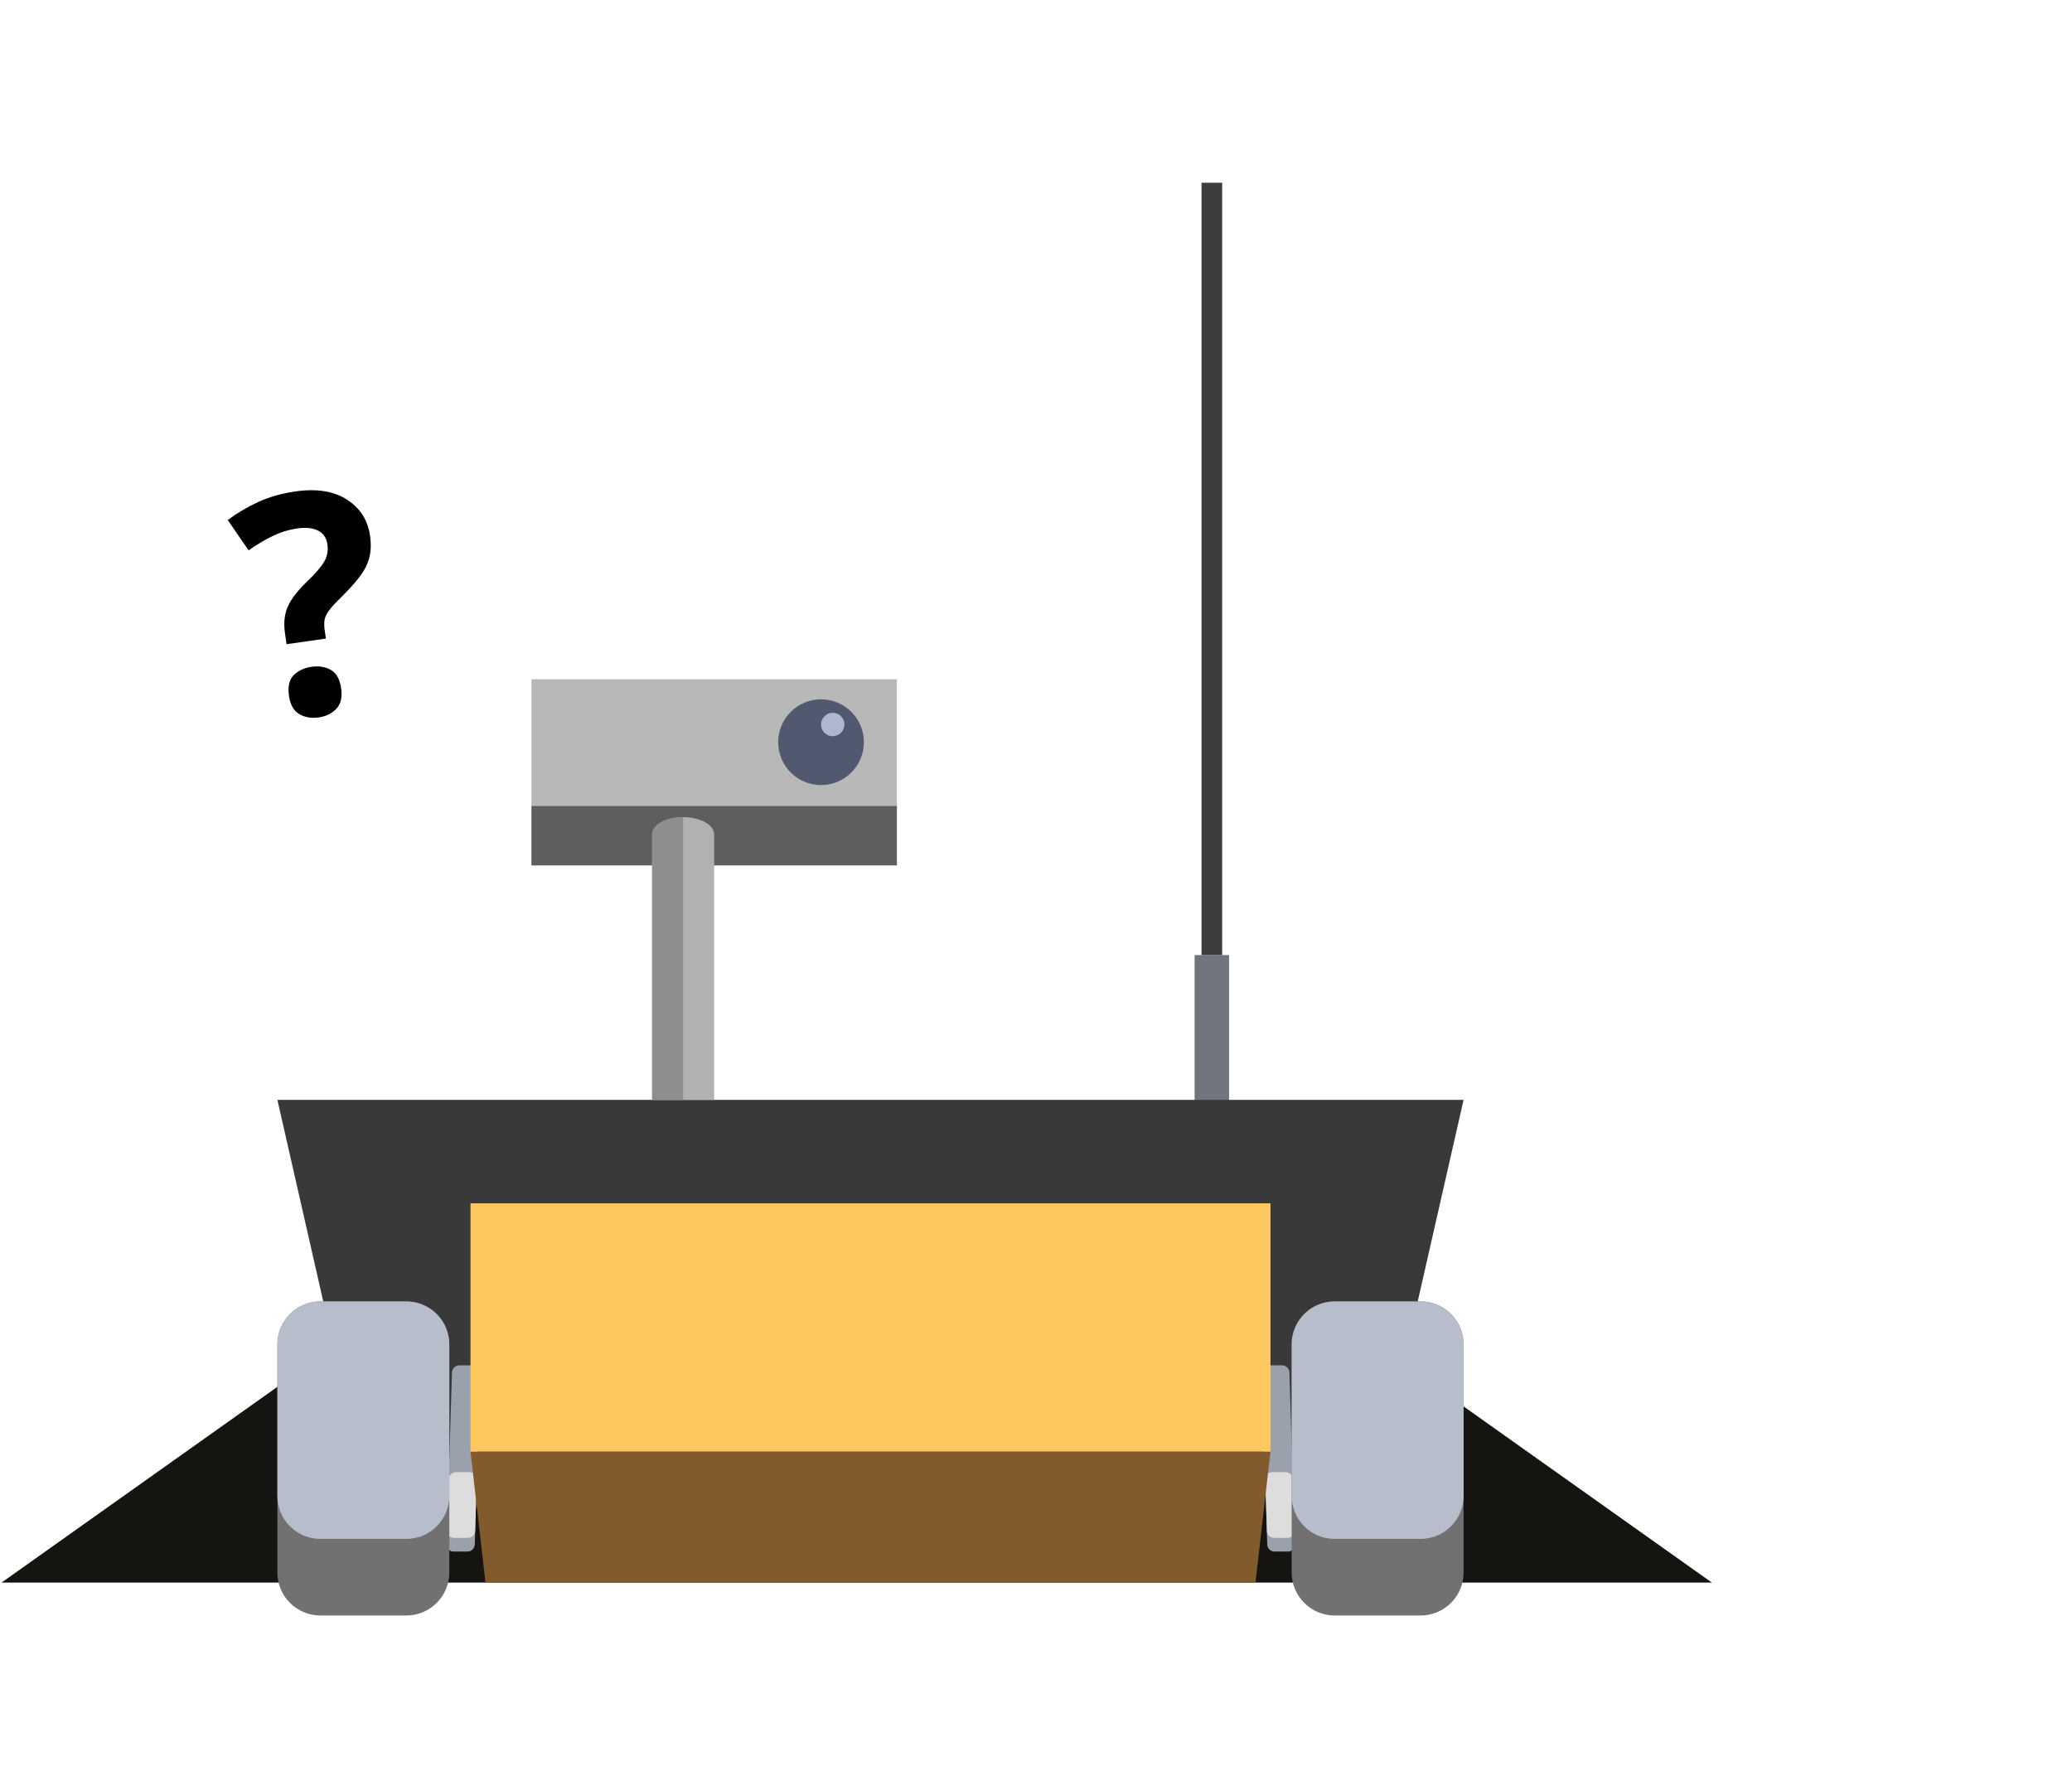
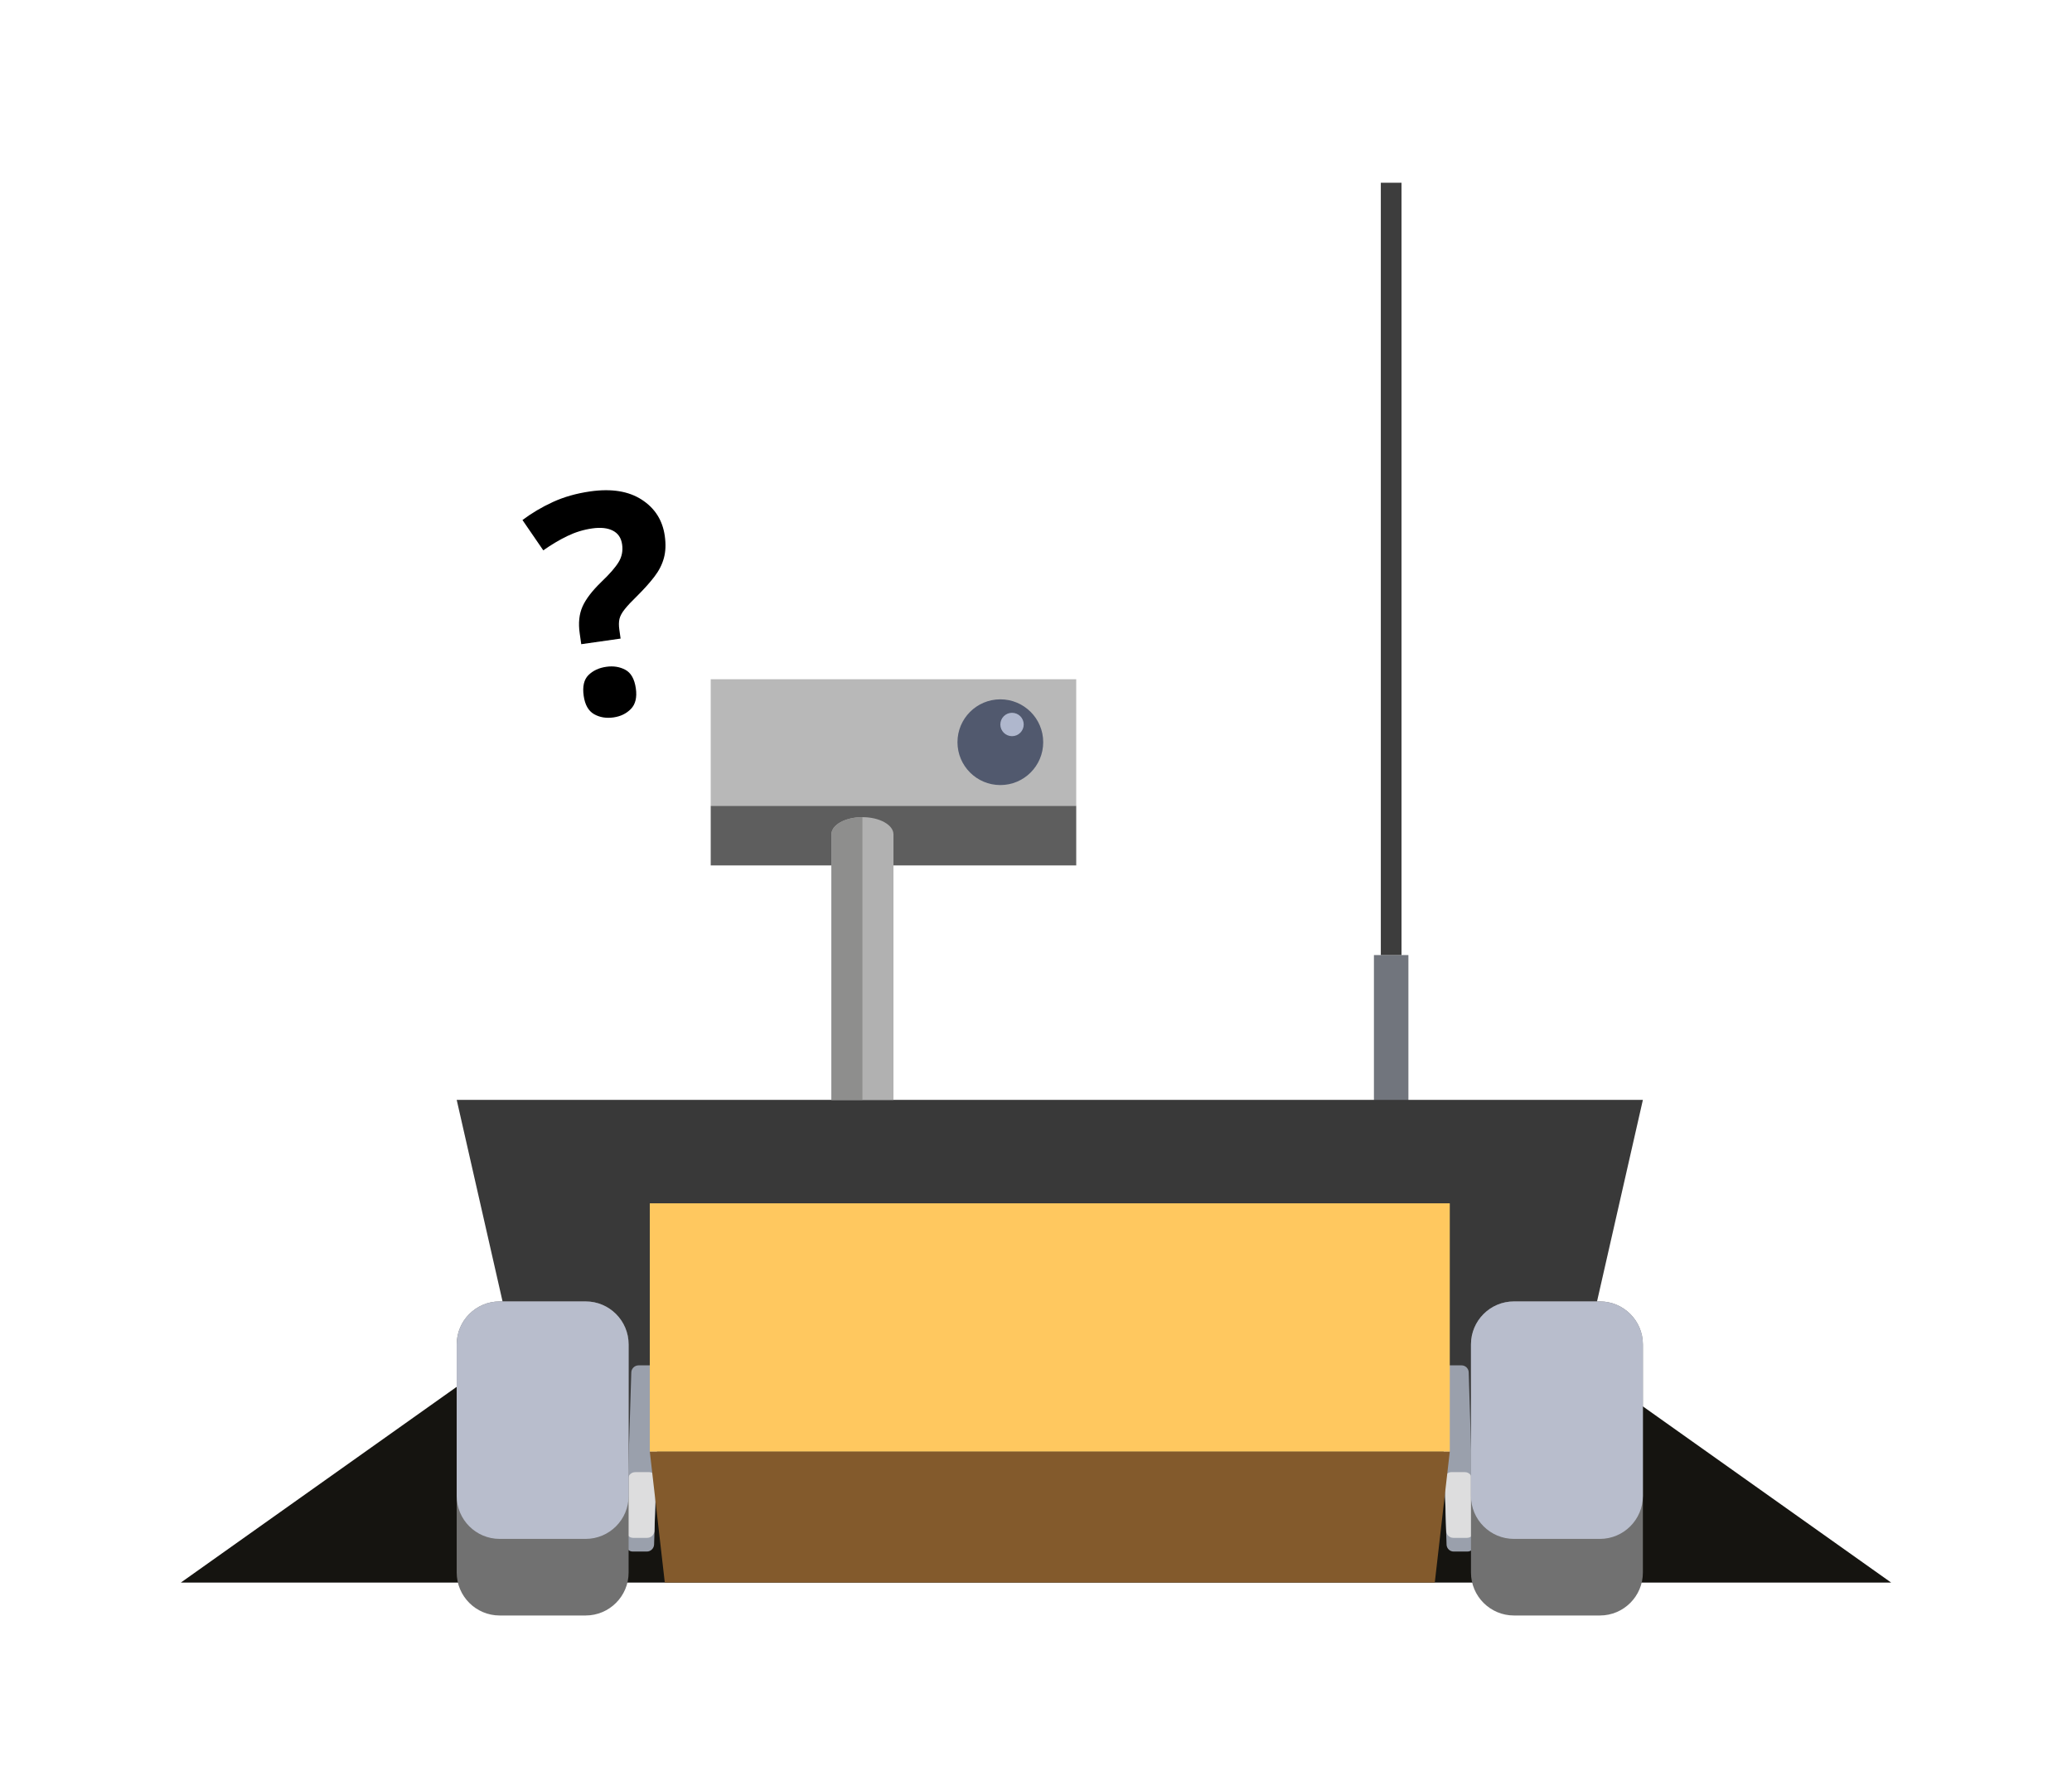
<svg xmlns="http://www.w3.org/2000/svg" width="100%" height="100%" viewBox="0 0 676 576" version="1.1" xml:space="preserve" style="fill-rule:evenodd;clip-rule:evenodd;stroke-linejoin:round;stroke-miterlimit:2;">
  <rect id="sojourner-no-result" x="0.5" y="0" width="675" height="576" style="fill:none;" />
-   <path d="M558.5,516.375l-558,0l139.5,-99l279,0l139.5,99Z" style="fill:#151410;" />
+   <path d="M617,516.375l-558,0l139.5,-99l279,0l139.5,99Z" style="fill:#151410;" />
  <g>
-     <rect x="389.75" y="311.625" width="11.25" height="81" style="fill:#71757d;" />
-     <rect x="392" y="59.625" width="6.75" height="252" style="fill:#3d3d3d;" />
+     <rect x="448.25" y="311.625" width="11.25" height="81" style="fill:#71757d;" />
+     <rect x="450.5" y="59.625" width="6.75" height="252" style="fill:#3d3d3d;" />
  </g>
-   <path d="M454.979,457.875l-20.229,0l-3.573,29.25l-294.354,0l-3.573,-29.25l-20.229,0l-22.521,-99l387,0l-22.521,99Z" style="fill:#393939;" />
-   <path d="M156.65,447.797c0.04,-1.268 -0.957,-2.297 -2.225,-2.297l-4.593,0c-1.268,0 -2.329,1.029 -2.368,2.297l-1.751,56.156c-0.04,1.268 0.957,2.297 2.225,2.297l4.593,0c1.268,0 2.329,-1.029 2.368,-2.297l1.751,-56.156Z" style="fill:#9aa0ac;" />
+   <path d="M513.479,457.875l-20.229,0l-3.573,29.25l-294.354,0l-3.573,-29.25l-20.229,0l-22.521,-99l387,0l-22.521,99Z" style="fill:#393939;" />
+   <path d="M215.15,447.797c0.04,-1.268 -0.957,-2.297 -2.225,-2.297l-4.593,0c-1.268,0 -2.329,1.029 -2.368,2.297l-1.751,56.156c-0.04,1.268 0.957,2.297 2.225,2.297l4.593,0c1.268,0 2.329,-1.029 2.368,-2.297l1.751,-56.156Z" style="fill:#9aa0ac;" />
  <clipPath id="_clip1">
-     <path d="M156.65,447.797c0.04,-1.268 -0.957,-2.297 -2.225,-2.297l-4.593,0c-1.268,0 -2.329,1.029 -2.368,2.297l-1.751,56.156c-0.04,1.268 0.957,2.297 2.225,2.297l4.593,0c1.268,0 2.329,-1.029 2.368,-2.297l1.751,-56.156Z" />
+     <path d="M215.15,447.797c0.04,-1.268 -0.957,-2.297 -2.225,-2.297l-4.593,0c-1.268,0 -2.329,1.029 -2.368,2.297l-1.751,56.156c-0.04,1.268 0.957,2.297 2.225,2.297l4.593,0c1.268,0 2.329,-1.029 2.368,-2.297l1.751,-56.156Z" />
  </clipPath>
  <g clip-path="url(#_clip1)">
-     <path d="M155.531,482.63c0.039,-1.263 -0.954,-2.288 -2.217,-2.288l-4.577,0c-1.263,0 -2.32,1.025 -2.359,2.288l-0.526,16.865c-0.04,1.263 0.954,2.288 2.217,2.288l4.576,0c1.263,0 2.32,-1.025 2.36,-2.288l0.526,-16.865Z" style="fill:#ddddde;" />
+     <path d="M214.031,482.63c0.039,-1.263 -0.954,-2.288 -2.217,-2.288l-4.577,0c-1.263,0 -2.32,1.025 -2.359,2.288l-0.526,16.865c-0.04,1.263 0.954,2.288 2.217,2.288l4.576,0c1.263,0 2.32,-1.025 2.36,-2.288l0.526,-16.865Z" style="fill:#ddddde;" />
  </g>
-   <path d="M411.694,447.744c-0.039,-1.239 0.935,-2.244 2.173,-2.244l4.488,0c1.238,0 2.275,1.005 2.313,2.244l1.755,56.262c0.038,1.239 -0.936,2.244 -2.174,2.244l-4.487,0c-1.239,0 -2.275,-1.005 -2.314,-2.244l-1.754,-56.262Z" style="fill:#9aa0ac;" />
+   <path d="M470.194,447.744c-0.039,-1.239 0.935,-2.244 2.173,-2.244l4.488,0c1.238,0 2.275,1.005 2.313,2.244l1.755,56.262c0.038,1.239 -0.936,2.244 -2.174,2.244l-4.487,0c-1.239,0 -2.275,-1.005 -2.314,-2.244l-1.754,-56.262Z" style="fill:#9aa0ac;" />
  <clipPath id="_clip2">
-     <path d="M411.694,447.744c-0.039,-1.239 0.935,-2.244 2.173,-2.244l4.488,0c1.238,0 2.275,1.005 2.313,2.244l1.755,56.262c0.038,1.239 -0.936,2.244 -2.174,2.244l-4.487,0c-1.239,0 -2.275,-1.005 -2.314,-2.244l-1.754,-56.262Z" />
+     <path d="M470.194,447.744c-0.039,-1.239 0.935,-2.244 2.173,-2.244l4.488,0c1.238,0 2.275,1.005 2.313,2.244l1.755,56.262c0.038,1.239 -0.936,2.244 -2.174,2.244l-4.487,0c-1.239,0 -2.275,-1.005 -2.314,-2.244l-1.754,-56.262Z" />
  </clipPath>
  <g clip-path="url(#_clip2)">
-     <path d="M412.813,482.577c-0.039,-1.233 0.931,-2.235 2.165,-2.235l4.471,0c1.234,0 2.267,1.002 2.305,2.235l0.53,16.971c0.038,1.233 -0.932,2.235 -2.166,2.235l-4.471,0c-1.234,0 -2.267,-1.002 -2.305,-2.235l-0.529,-16.971Z" style="fill:#ddddde;" />
+     <path d="M471.313,482.577c-0.039,-1.233 0.931,-2.235 2.165,-2.235l4.471,0c1.234,0 2.267,1.002 2.305,2.235l0.53,16.971c0.038,1.233 -0.932,2.235 -2.166,2.235l-4.471,0c-1.234,0 -2.267,-1.002 -2.305,-2.235l-0.529,-16.971Z" style="fill:#ddddde;" />
  </g>
-   <path d="M153.5,473.625l261,0l-4.894,42.75l-251.212,0l-4.894,-42.75Z" style="fill:#835a2c;" />
-   <rect x="153.5" y="392.625" width="261" height="81" style="fill:#ffc85f;" />
-   <g transform="matrix(0.98998,-0.141208,0.141208,0.98998,101.532,-86.7802)">
-     <text x="-63.462px" y="316.689px" style="font-family:'BarlowSemiCondensed-Black', 'Barlow Semi Condensed';font-weight:900;font-stretch:semi-condensed;font-size:100.515px;">?</text>
+   <path d="M212,473.625l261,0l-4.894,42.75l-251.212,0l-4.894,-42.75Z" style="fill:#835a2c;" />
+   <rect x="212" y="392.625" width="261" height="81" style="fill:#ffc85f;" />
+   <g transform="matrix(0.98998,-0.141208,0.141208,0.98998,102.495,-73.2034)">
+     <text x="32.686px" y="316.689px" style="font-family:'BarlowSemiCondensed-Black', 'Barlow Semi Condensed';font-weight:900;font-stretch:semi-condensed;font-size:100.515px;">?</text>
  </g>
  <g>
-     <rect x="173.375" y="221.625" width="119.25" height="41.31" style="fill:#b8b8b8;" />
-     <rect x="173.375" y="262.935" width="119.25" height="19.44" style="fill:#5e5e5e;" />
+     <rect x="231.875" y="221.625" width="119.25" height="41.31" style="fill:#b8b8b8;" />
+     <rect x="231.875" y="262.935" width="119.25" height="19.44" style="fill:#5e5e5e;" />
  </g>
-   <circle cx="267.866" cy="242.169" r="13.986" style="fill:#51596e;" />
-   <circle cx="271.68" cy="236.39" r="3.814" style="fill:#afb7cd;" />
-   <path d="M212.75,272.25c0,-3.105 4.537,-5.625 10.125,-5.625c5.588,0 10.125,2.52 10.125,5.625l0,86.625l-20.25,0l0,-86.625Z" style="fill:#b1b1b1;" />
+   <circle cx="326.366" cy="242.169" r="13.986" style="fill:#51596e;" />
+   <circle cx="330.18" cy="236.39" r="3.814" style="fill:#afb7cd;" />
+   <path d="M271.25,272.25c0,-3.105 4.537,-5.625 10.125,-5.625c5.588,0 10.125,2.52 10.125,5.625l0,86.625l-20.25,0l0,-86.625Z" style="fill:#b1b1b1;" />
  <clipPath id="_clip3">
-     <path d="M212.75,272.25c0,-3.105 4.537,-5.625 10.125,-5.625c5.588,0 10.125,2.52 10.125,5.625l0,86.625l-20.25,0l0,-86.625Z" />
+     <path d="M271.25,272.25c0,-3.105 4.537,-5.625 10.125,-5.625c5.588,0 10.125,2.52 10.125,5.625l0,86.625l-20.25,0l0,-86.625Z" />
  </clipPath>
  <g clip-path="url(#_clip3)">
-     <rect x="202.625" y="259.875" width="20.25" height="99" style="fill:#8e8e8d;" />
+     <rect x="261.125" y="259.875" width="20.25" height="99" style="fill:#8e8e8d;" />
  </g>
-   <path d="M146.588,438.659c0,-7.739 -6.283,-14.022 -14.022,-14.022l-28.044,0c-7.739,0 -14.022,6.283 -14.022,14.022l0,74.432c0,7.739 6.283,14.022 14.022,14.022l28.044,0c7.739,0 14.022,-6.283 14.022,-14.022l0,-74.432Z" style="fill:#717171;" />
+   <path d="M205.088,438.659c0,-7.739 -6.283,-14.022 -14.022,-14.022l-28.044,0c-7.739,0 -14.022,6.283 -14.022,14.022l0,74.432c0,7.739 6.283,14.022 14.022,14.022l28.044,0c7.739,0 14.022,-6.283 14.022,-14.022l0,-74.432Z" style="fill:#717171;" />
  <clipPath id="_clip4">
-     <path d="M146.588,438.659c0,-7.739 -6.283,-14.022 -14.022,-14.022l-28.044,0c-7.739,0 -14.022,6.283 -14.022,14.022l0,74.432c0,7.739 6.283,14.022 14.022,14.022l28.044,0c7.739,0 14.022,-6.283 14.022,-14.022l0,-74.432Z" />
+     <path d="M205.088,438.659c0,-7.739 -6.283,-14.022 -14.022,-14.022l-28.044,0c-7.739,0 -14.022,6.283 -14.022,14.022l0,74.432c0,7.739 6.283,14.022 14.022,14.022l28.044,0c7.739,0 14.022,-6.283 14.022,-14.022l0,-74.432Z" />
  </clipPath>
  <g clip-path="url(#_clip4)">
-     <path d="M146.588,438.659c0,-7.739 -6.283,-14.022 -14.022,-14.022l-28.044,0c-7.739,0 -14.022,6.283 -14.022,14.022l0,49.442c0,7.739 6.283,14.022 14.022,14.022l28.044,0c7.739,0 14.022,-6.283 14.022,-14.022l0,-49.442Z" style="fill:#b8bdcc;" />
+     <path d="M205.088,438.659c0,-7.739 -6.283,-14.022 -14.022,-14.022l-28.044,0c-7.739,0 -14.022,6.283 -14.022,14.022l0,49.442c0,7.739 6.283,14.022 14.022,14.022l28.044,0c7.739,0 14.022,-6.283 14.022,-14.022l0,-49.442Z" style="fill:#b8bdcc;" />
  </g>
-   <path d="M477.5,438.659c0,-7.739 -6.283,-14.022 -14.022,-14.022l-28.044,0c-7.739,0 -14.022,6.283 -14.022,14.022l0,74.432c0,7.739 6.283,14.022 14.022,14.022l28.044,0c7.739,0 14.022,-6.283 14.022,-14.022l0,-74.432Z" style="fill:#717171;" />
+   <path d="M536,438.659c0,-7.739 -6.283,-14.022 -14.022,-14.022l-28.044,0c-7.739,0 -14.022,6.283 -14.022,14.022l0,74.432c0,7.739 6.283,14.022 14.022,14.022l28.044,0c7.739,0 14.022,-6.283 14.022,-14.022l0,-74.432Z" style="fill:#717171;" />
  <clipPath id="_clip5">
-     <path d="M477.5,438.659c0,-7.739 -6.283,-14.022 -14.022,-14.022l-28.044,0c-7.739,0 -14.022,6.283 -14.022,14.022l0,74.432c0,7.739 6.283,14.022 14.022,14.022l28.044,0c7.739,0 14.022,-6.283 14.022,-14.022l0,-74.432Z" />
+     <path d="M536,438.659c0,-7.739 -6.283,-14.022 -14.022,-14.022l-28.044,0c-7.739,0 -14.022,6.283 -14.022,14.022l0,74.432c0,7.739 6.283,14.022 14.022,14.022l28.044,0c7.739,0 14.022,-6.283 14.022,-14.022l0,-74.432Z" />
  </clipPath>
  <g clip-path="url(#_clip5)">
-     <path d="M477.5,438.659c0,-7.739 -6.283,-14.022 -14.022,-14.022l-28.044,0c-7.739,0 -14.022,6.283 -14.022,14.022l0,49.442c0,7.739 6.283,14.022 14.022,14.022l28.044,0c7.739,0 14.022,-6.283 14.022,-14.022l0,-49.442Z" style="fill:#b8bdcc;" />
+     <path d="M536,438.659c0,-7.739 -6.283,-14.022 -14.022,-14.022l-28.044,0c-7.739,0 -14.022,6.283 -14.022,14.022l0,49.442c0,7.739 6.283,14.022 14.022,14.022l28.044,0c7.739,0 14.022,-6.283 14.022,-14.022l0,-49.442Z" style="fill:#b8bdcc;" />
  </g>
</svg>
